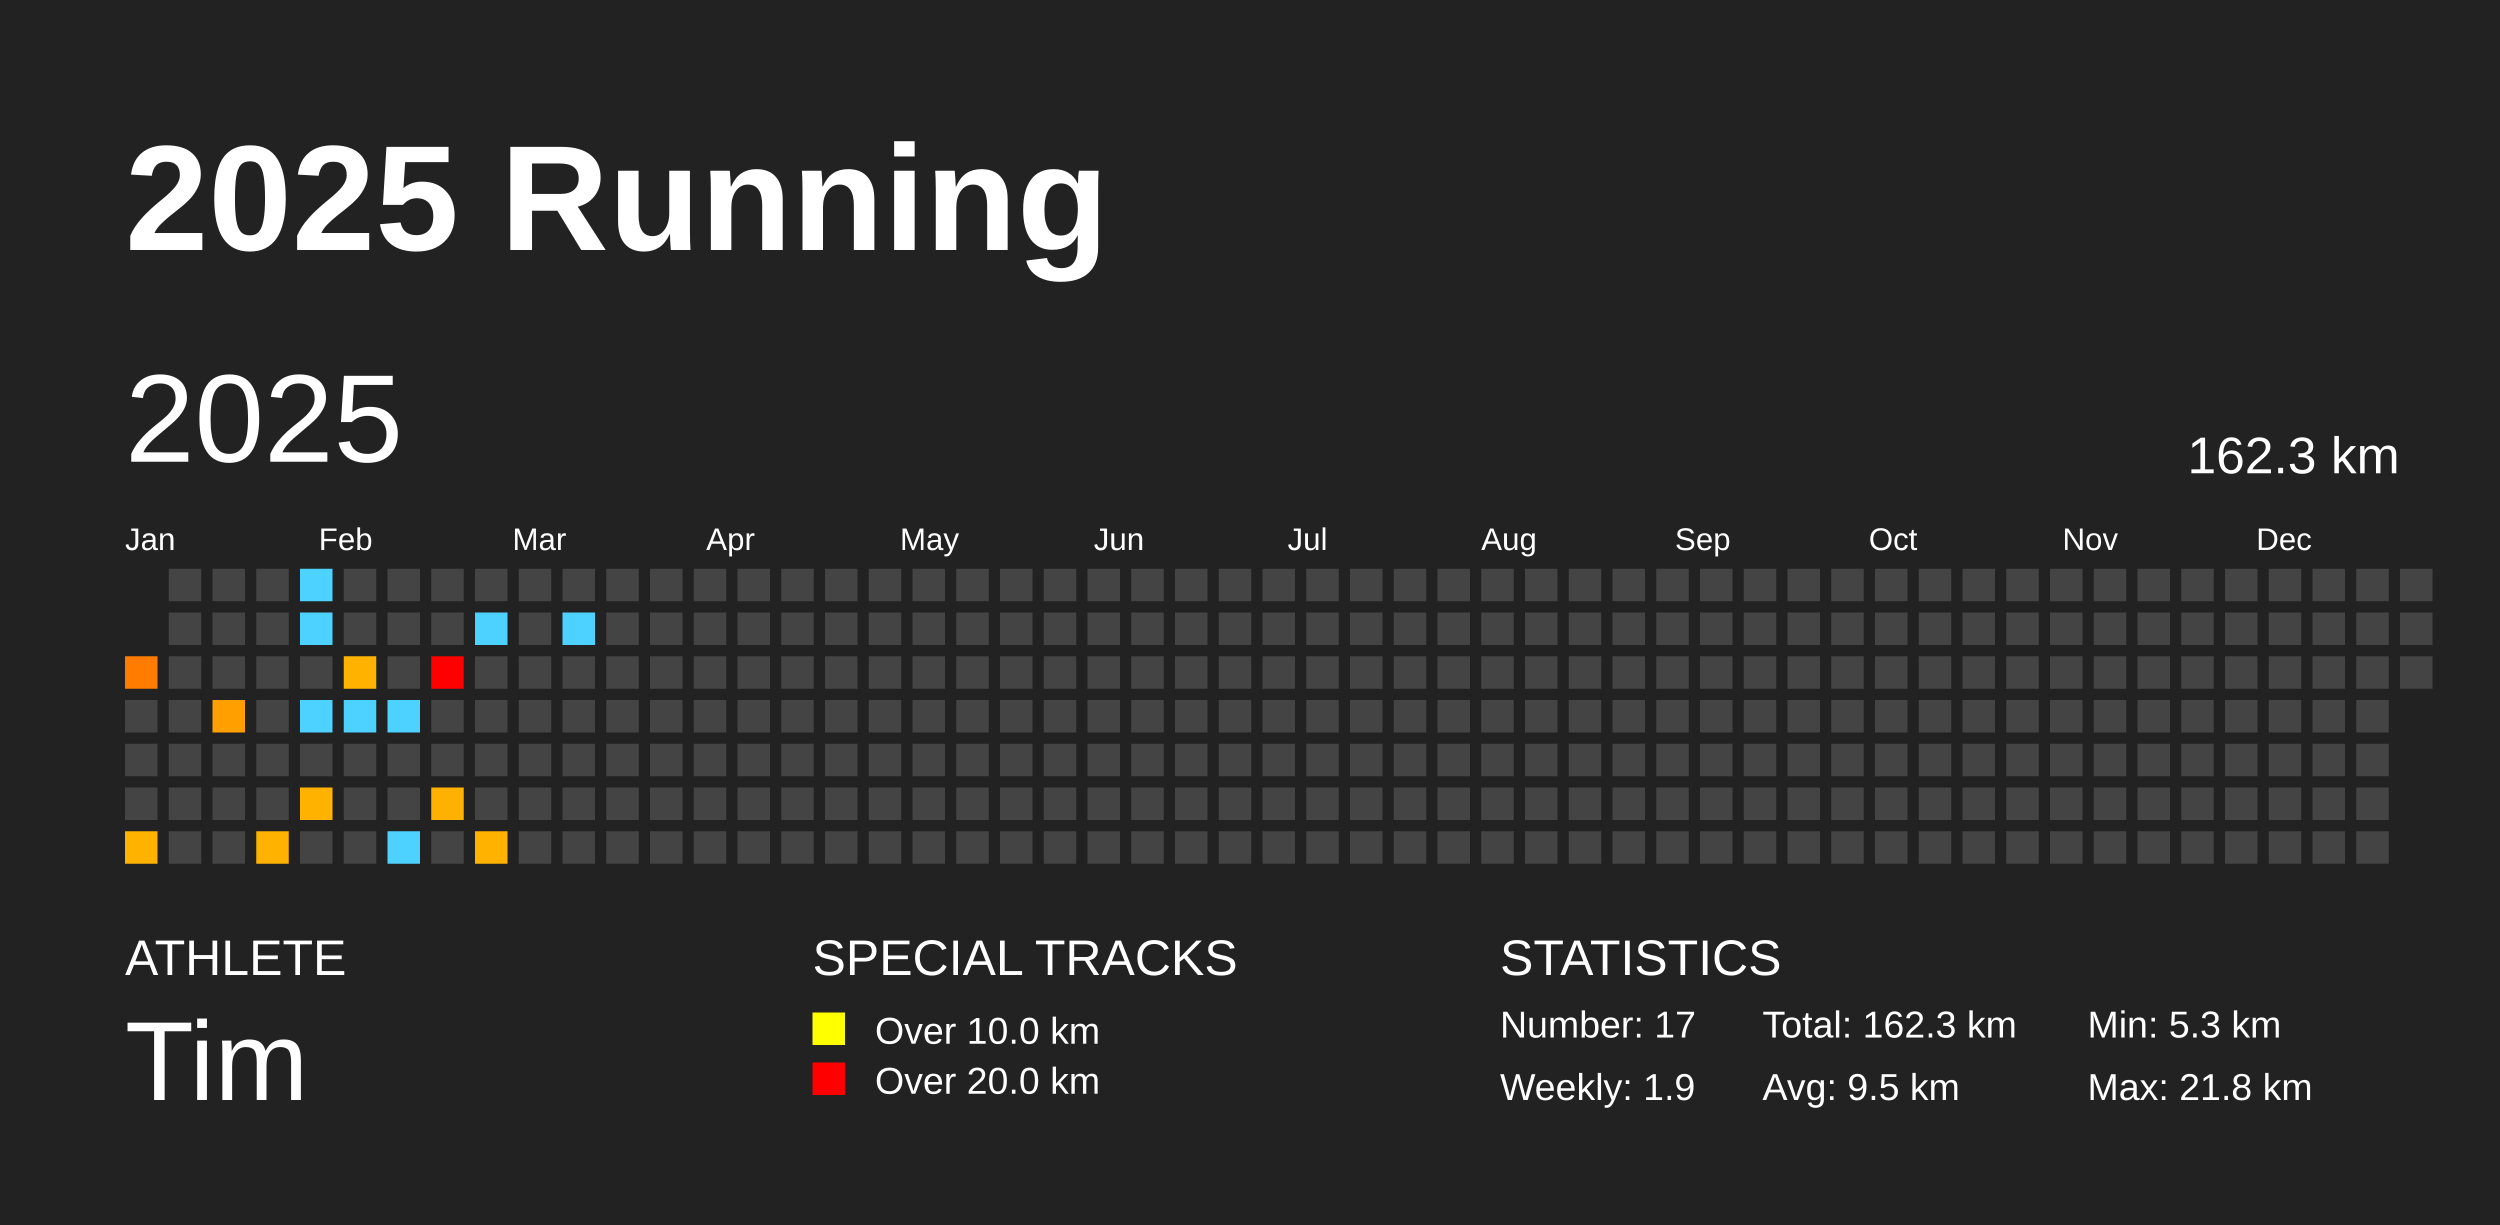
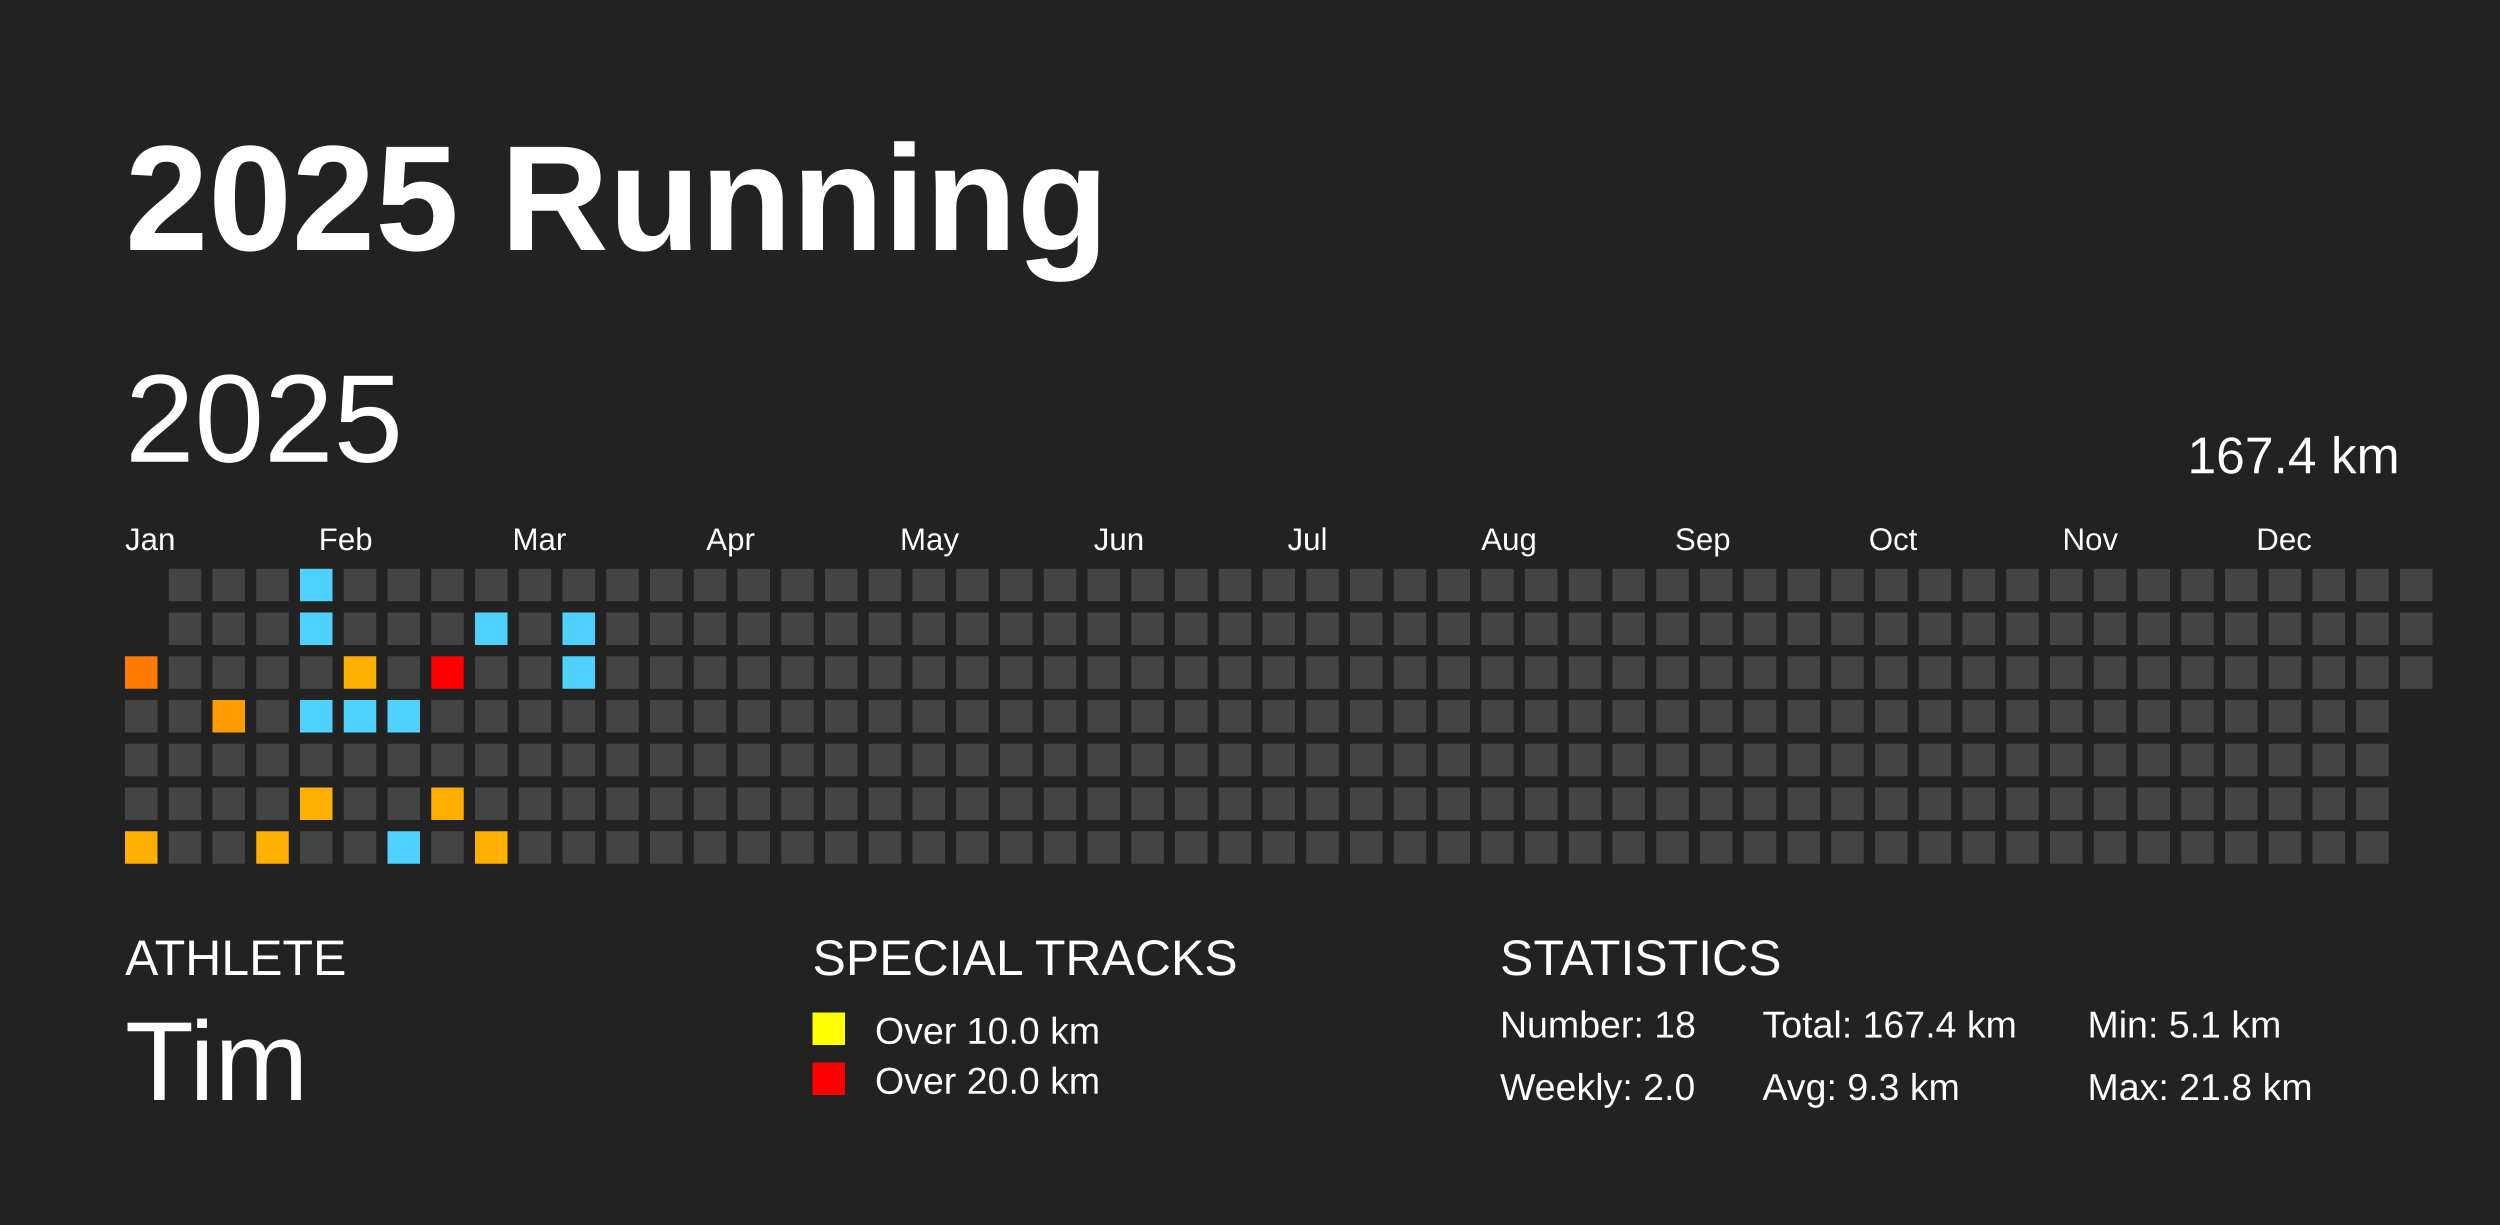
<svg xmlns="http://www.w3.org/2000/svg" baseProfile="full" height="98mm" version="1.1" viewBox="0,0,200,98" width="200mm">
  <defs />
  <rect fill="#222222" height="98" width="200" x="0" y="0" />
  <text fill="#FFFFFF" style="font-size:12px; font-family:Arial; font-weight:bold;" x="10" y="20">2025 Running</text>
  <text fill="#FFFFFF" style="font-size:4px; font-family:Arial" x="10" y="78">ATHLETE</text>
  <text fill="#FFFFFF" style="font-size:9px; font-family:Arial" x="10" y="88">Tim</text>
  <text fill="#FFFFFF" style="font-size:4px; font-family:Arial" x="65" y="78">SPECIAL TRACKS</text>
  <rect fill="yellow" height="2.6" width="2.6" x="65" y="81" />
  <text fill="#FFFFFF" style="font-size:3px; font-family:Arial" x="70" y="83.5">Over 10.0 km</text>
  <rect fill="red" height="2.6" width="2.6" x="65" y="85" />
  <text fill="#FFFFFF" style="font-size:3px; font-family:Arial" x="70" y="87.5">Over 20.0 km</text>
  <text fill="#FFFFFF" style="font-size:4px; font-family:Arial" x="120" y="78">STATISTICS</text>
-   <text fill="#FFFFFF" style="font-size:3px; font-family:Arial" x="120" y="83">Number: 17</text>
-   <text fill="#FFFFFF" style="font-size:3px; font-family:Arial" x="120" y="88">Weekly: 1.9</text>
-   <text fill="#FFFFFF" style="font-size:3px; font-family:Arial" x="141" y="83">Total: 162.3 km</text>
-   <text fill="#FFFFFF" style="font-size:3px; font-family:Arial" x="141" y="88">Avg: 9.5 km</text>
-   <text fill="#FFFFFF" style="font-size:3px; font-family:Arial" x="167" y="83">Min: 5.3 km</text>
+   <text fill="#FFFFFF" style="font-size:3px; font-family:Arial" x="120" y="83">Number: 18</text>
+   <text fill="#FFFFFF" style="font-size:3px; font-family:Arial" x="120" y="88">Weekly: 2.0</text>
+   <text fill="#FFFFFF" style="font-size:3px; font-family:Arial" x="141" y="83">Total: 167.4 km</text>
+   <text fill="#FFFFFF" style="font-size:3px; font-family:Arial" x="141" y="88">Avg: 9.3 km</text>
+   <text fill="#FFFFFF" style="font-size:3px; font-family:Arial" x="167" y="83">Min: 5.1 km</text>
  <text fill="#FFFFFF" style="font-size:3px; font-family:Arial" x="167" y="88">Max: 21.8 km</text>
  <text dominant-baseline="hanging" fill="#FFFFFF" style="font-size:10.0px; font-family:Arial;" x="10" y="30">2025</text>
-   <text dominant-baseline="hanging" fill="#FFFFFF" style="font-size:4.125px; font-family:Arial;" x="175" y="35">162.3 km</text>
+   <text dominant-baseline="hanging" fill="#FFFFFF" style="font-size:4.125px; font-family:Arial;" x="175" y="35">167.4 km</text>
  <text fill="#FFFFFF" style="font-size:2.5px; font-family:Arial" x="10.0" y="44">Jan</text>
  <text fill="#FFFFFF" style="font-size:2.5px; font-family:Arial" x="25.5" y="44">Feb</text>
  <text fill="#FFFFFF" style="font-size:2.5px; font-family:Arial" x="41.0" y="44">Mar</text>
  <text fill="#FFFFFF" style="font-size:2.5px; font-family:Arial" x="56.5" y="44">Apr</text>
  <text fill="#FFFFFF" style="font-size:2.5px; font-family:Arial" x="72.0" y="44">May</text>
  <text fill="#FFFFFF" style="font-size:2.5px; font-family:Arial" x="87.5" y="44">Jun</text>
  <text fill="#FFFFFF" style="font-size:2.5px; font-family:Arial" x="103.0" y="44">Jul</text>
  <text fill="#FFFFFF" style="font-size:2.5px; font-family:Arial" x="118.5" y="44">Aug</text>
  <text fill="#FFFFFF" style="font-size:2.5px; font-family:Arial" x="134.0" y="44">Sep</text>
  <text fill="#FFFFFF" style="font-size:2.5px; font-family:Arial" x="149.5" y="44">Oct</text>
  <text fill="#FFFFFF" style="font-size:2.5px; font-family:Arial" x="165.0" y="44">Nov</text>
  <text fill="#FFFFFF" style="font-size:2.5px; font-family:Arial" x="180.5" y="44">Dec</text>
-   <rect fill="#ff7c00" height="2.6" width="2.6" x="10.0" y="52.5" />
+   <rect fill="#ff7a00" height="2.6" width="2.6" x="10.0" y="52.5" />
  <rect fill="#444444" height="2.6" width="2.6" x="10.0" y="56.0" />
  <rect fill="#444444" height="2.6" width="2.6" x="10.0" y="59.5" />
  <rect fill="#444444" height="2.6" width="2.6" x="10.0" y="63.0" />
-   <rect fill="#ffb200" height="2.6" width="2.6" x="10.0" y="66.5" />
+   <rect fill="#ffaf00" height="2.6" width="2.6" x="10.0" y="66.5" />
  <rect fill="#444444" height="2.6" width="2.6" x="13.5" y="45.5" />
  <rect fill="#444444" height="2.6" width="2.6" x="13.5" y="49.0" />
  <rect fill="#444444" height="2.6" width="2.6" x="13.5" y="52.5" />
  <rect fill="#444444" height="2.6" width="2.6" x="13.5" y="56.0" />
  <rect fill="#444444" height="2.6" width="2.6" x="13.5" y="59.5" />
  <rect fill="#444444" height="2.6" width="2.6" x="13.5" y="63.0" />
  <rect fill="#444444" height="2.6" width="2.6" x="13.5" y="66.5" />
  <rect fill="#444444" height="2.6" width="2.6" x="17.0" y="45.5" />
  <rect fill="#444444" height="2.6" width="2.6" x="17.0" y="49.0" />
  <rect fill="#444444" height="2.6" width="2.6" x="17.0" y="52.5" />
-   <rect fill="#ff9f00" height="2.6" width="2.6" x="17.0" y="56.0" />
+   <rect fill="#ff9c00" height="2.6" width="2.6" x="17.0" y="56.0" />
  <rect fill="#444444" height="2.6" width="2.6" x="17.0" y="59.5" />
  <rect fill="#444444" height="2.6" width="2.6" x="17.0" y="63.0" />
  <rect fill="#444444" height="2.6" width="2.6" x="17.0" y="66.5" />
  <rect fill="#444444" height="2.6" width="2.6" x="20.5" y="45.5" />
  <rect fill="#444444" height="2.6" width="2.6" x="20.5" y="49.0" />
  <rect fill="#444444" height="2.6" width="2.6" x="20.5" y="52.5" />
  <rect fill="#444444" height="2.6" width="2.6" x="20.5" y="56.0" />
  <rect fill="#444444" height="2.6" width="2.6" x="20.5" y="59.5" />
  <rect fill="#444444" height="2.6" width="2.6" x="20.5" y="63.0" />
-   <rect fill="#ffb200" height="2.6" width="2.6" x="20.5" y="66.5" />
+   <rect fill="#ffaf00" height="2.6" width="2.6" x="20.5" y="66.5" />
  <rect fill="#4dd2ff" height="2.6" width="2.6" x="24.0" y="45.5" />
  <rect fill="#4dd2ff" height="2.6" width="2.6" x="24.0" y="49.0" />
  <rect fill="#444444" height="2.6" width="2.6" x="24.0" y="52.5" />
  <rect fill="#4dd2ff" height="2.6" width="2.6" x="24.0" y="56.0" />
  <rect fill="#444444" height="2.6" width="2.6" x="24.0" y="59.5" />
-   <rect fill="#ffb300" height="2.6" width="2.6" x="24.0" y="63.0" />
+   <rect fill="#ffb000" height="2.6" width="2.6" x="24.0" y="63.0" />
  <rect fill="#444444" height="2.6" width="2.6" x="24.0" y="66.5" />
  <rect fill="#444444" height="2.6" width="2.6" x="27.5" y="45.5" />
  <rect fill="#444444" height="2.6" width="2.6" x="27.5" y="49.0" />
-   <rect fill="#ffb300" height="2.6" width="2.6" x="27.5" y="52.5" />
+   <rect fill="#ffb000" height="2.6" width="2.6" x="27.5" y="52.5" />
  <rect fill="#4dd2ff" height="2.6" width="2.6" x="27.5" y="56.0" />
  <rect fill="#444444" height="2.6" width="2.6" x="27.5" y="59.5" />
  <rect fill="#444444" height="2.6" width="2.6" x="27.5" y="63.0" />
  <rect fill="#444444" height="2.6" width="2.6" x="27.5" y="66.5" />
  <rect fill="#444444" height="2.6" width="2.6" x="31.0" y="45.5" />
  <rect fill="#444444" height="2.6" width="2.6" x="31.0" y="49.0" />
  <rect fill="#444444" height="2.6" width="2.6" x="31.0" y="52.5" />
  <rect fill="#4dd2ff" height="2.6" width="2.6" x="31.0" y="56.0" />
  <rect fill="#444444" height="2.6" width="2.6" x="31.0" y="59.5" />
  <rect fill="#444444" height="2.6" width="2.6" x="31.0" y="63.0" />
  <rect fill="#4dd2ff" height="2.6" width="2.6" x="31.0" y="66.5" />
  <rect fill="#444444" height="2.6" width="2.6" x="34.5" y="45.5" />
  <rect fill="#444444" height="2.6" width="2.6" x="34.5" y="49.0" />
  <rect fill="red" height="2.6" width="2.6" x="34.5" y="52.5" />
  <rect fill="#444444" height="2.6" width="2.6" x="34.5" y="56.0" />
  <rect fill="#444444" height="2.6" width="2.6" x="34.5" y="59.5" />
-   <rect fill="#ffb100" height="2.6" width="2.6" x="34.5" y="63.0" />
+   <rect fill="#ffae00" height="2.6" width="2.6" x="34.5" y="63.0" />
  <rect fill="#444444" height="2.6" width="2.6" x="34.5" y="66.5" />
  <rect fill="#444444" height="2.6" width="2.6" x="38.0" y="45.5" />
  <rect fill="#4dd2ff" height="2.6" width="2.6" x="38.0" y="49.0" />
  <rect fill="#444444" height="2.6" width="2.6" x="38.0" y="52.5" />
  <rect fill="#444444" height="2.6" width="2.6" x="38.0" y="56.0" />
  <rect fill="#444444" height="2.6" width="2.6" x="38.0" y="59.5" />
  <rect fill="#444444" height="2.6" width="2.6" x="38.0" y="63.0" />
-   <rect fill="#ffb200" height="2.6" width="2.6" x="38.0" y="66.5" />
+   <rect fill="#ffaf00" height="2.6" width="2.6" x="38.0" y="66.5" />
  <rect fill="#444444" height="2.6" width="2.6" x="41.5" y="45.5" />
  <rect fill="#444444" height="2.6" width="2.6" x="41.5" y="49.0" />
  <rect fill="#444444" height="2.6" width="2.6" x="41.5" y="52.5" />
  <rect fill="#444444" height="2.6" width="2.6" x="41.5" y="56.0" />
  <rect fill="#444444" height="2.6" width="2.6" x="41.5" y="59.5" />
  <rect fill="#444444" height="2.6" width="2.6" x="41.5" y="63.0" />
  <rect fill="#444444" height="2.6" width="2.6" x="41.5" y="66.5" />
  <rect fill="#444444" height="2.6" width="2.6" x="45.0" y="45.5" />
  <rect fill="#4dd2ff" height="2.6" width="2.6" x="45.0" y="49.0" />
-   <rect fill="#444444" height="2.6" width="2.6" x="45.0" y="52.5" />
+   <rect fill="#4dd2ff" height="2.6" width="2.6" x="45.0" y="52.5" />
  <rect fill="#444444" height="2.6" width="2.6" x="45.0" y="56.0" />
  <rect fill="#444444" height="2.6" width="2.6" x="45.0" y="59.5" />
  <rect fill="#444444" height="2.6" width="2.6" x="45.0" y="63.0" />
  <rect fill="#444444" height="2.6" width="2.6" x="45.0" y="66.5" />
  <rect fill="#444444" height="2.6" width="2.6" x="48.5" y="45.5" />
  <rect fill="#444444" height="2.6" width="2.6" x="48.5" y="49.0" />
  <rect fill="#444444" height="2.6" width="2.6" x="48.5" y="52.5" />
  <rect fill="#444444" height="2.6" width="2.6" x="48.5" y="56.0" />
  <rect fill="#444444" height="2.6" width="2.6" x="48.5" y="59.5" />
  <rect fill="#444444" height="2.6" width="2.6" x="48.5" y="63.0" />
  <rect fill="#444444" height="2.6" width="2.6" x="48.5" y="66.5" />
  <rect fill="#444444" height="2.6" width="2.6" x="52.0" y="45.5" />
  <rect fill="#444444" height="2.6" width="2.6" x="52.0" y="49.0" />
  <rect fill="#444444" height="2.6" width="2.6" x="52.0" y="52.5" />
  <rect fill="#444444" height="2.6" width="2.6" x="52.0" y="56.0" />
  <rect fill="#444444" height="2.6" width="2.6" x="52.0" y="59.5" />
  <rect fill="#444444" height="2.6" width="2.6" x="52.0" y="63.0" />
  <rect fill="#444444" height="2.6" width="2.6" x="52.0" y="66.5" />
  <rect fill="#444444" height="2.6" width="2.6" x="55.5" y="45.5" />
  <rect fill="#444444" height="2.6" width="2.6" x="55.5" y="49.0" />
  <rect fill="#444444" height="2.6" width="2.6" x="55.5" y="52.5" />
  <rect fill="#444444" height="2.6" width="2.6" x="55.5" y="56.0" />
  <rect fill="#444444" height="2.6" width="2.6" x="55.5" y="59.5" />
  <rect fill="#444444" height="2.6" width="2.6" x="55.5" y="63.0" />
  <rect fill="#444444" height="2.6" width="2.6" x="55.5" y="66.5" />
  <rect fill="#444444" height="2.6" width="2.6" x="59.0" y="45.5" />
  <rect fill="#444444" height="2.6" width="2.6" x="59.0" y="49.0" />
  <rect fill="#444444" height="2.6" width="2.6" x="59.0" y="52.5" />
  <rect fill="#444444" height="2.6" width="2.6" x="59.0" y="56.0" />
  <rect fill="#444444" height="2.6" width="2.6" x="59.0" y="59.5" />
  <rect fill="#444444" height="2.6" width="2.6" x="59.0" y="63.0" />
  <rect fill="#444444" height="2.6" width="2.6" x="59.0" y="66.5" />
  <rect fill="#444444" height="2.6" width="2.6" x="62.5" y="45.5" />
  <rect fill="#444444" height="2.6" width="2.6" x="62.5" y="49.0" />
  <rect fill="#444444" height="2.6" width="2.6" x="62.5" y="52.5" />
  <rect fill="#444444" height="2.6" width="2.6" x="62.5" y="56.0" />
  <rect fill="#444444" height="2.6" width="2.6" x="62.5" y="59.5" />
  <rect fill="#444444" height="2.6" width="2.6" x="62.5" y="63.0" />
  <rect fill="#444444" height="2.6" width="2.6" x="62.5" y="66.5" />
  <rect fill="#444444" height="2.6" width="2.6" x="66.0" y="45.5" />
  <rect fill="#444444" height="2.6" width="2.6" x="66.0" y="49.0" />
  <rect fill="#444444" height="2.6" width="2.6" x="66.0" y="52.5" />
  <rect fill="#444444" height="2.6" width="2.6" x="66.0" y="56.0" />
  <rect fill="#444444" height="2.6" width="2.6" x="66.0" y="59.5" />
  <rect fill="#444444" height="2.6" width="2.6" x="66.0" y="63.0" />
  <rect fill="#444444" height="2.6" width="2.6" x="66.0" y="66.5" />
  <rect fill="#444444" height="2.6" width="2.6" x="69.5" y="45.5" />
  <rect fill="#444444" height="2.6" width="2.6" x="69.5" y="49.0" />
  <rect fill="#444444" height="2.6" width="2.6" x="69.5" y="52.5" />
  <rect fill="#444444" height="2.6" width="2.6" x="69.5" y="56.0" />
  <rect fill="#444444" height="2.6" width="2.6" x="69.5" y="59.5" />
  <rect fill="#444444" height="2.6" width="2.6" x="69.5" y="63.0" />
  <rect fill="#444444" height="2.6" width="2.6" x="69.5" y="66.5" />
  <rect fill="#444444" height="2.6" width="2.6" x="73.0" y="45.5" />
  <rect fill="#444444" height="2.6" width="2.6" x="73.0" y="49.0" />
  <rect fill="#444444" height="2.6" width="2.6" x="73.0" y="52.5" />
  <rect fill="#444444" height="2.6" width="2.6" x="73.0" y="56.0" />
  <rect fill="#444444" height="2.6" width="2.6" x="73.0" y="59.5" />
  <rect fill="#444444" height="2.6" width="2.6" x="73.0" y="63.0" />
  <rect fill="#444444" height="2.6" width="2.6" x="73.0" y="66.5" />
  <rect fill="#444444" height="2.6" width="2.6" x="76.5" y="45.5" />
  <rect fill="#444444" height="2.6" width="2.6" x="76.5" y="49.0" />
  <rect fill="#444444" height="2.6" width="2.6" x="76.5" y="52.5" />
  <rect fill="#444444" height="2.6" width="2.6" x="76.5" y="56.0" />
  <rect fill="#444444" height="2.6" width="2.6" x="76.5" y="59.5" />
  <rect fill="#444444" height="2.6" width="2.6" x="76.5" y="63.0" />
  <rect fill="#444444" height="2.6" width="2.6" x="76.5" y="66.5" />
  <rect fill="#444444" height="2.6" width="2.6" x="80.0" y="45.5" />
  <rect fill="#444444" height="2.6" width="2.6" x="80.0" y="49.0" />
  <rect fill="#444444" height="2.6" width="2.6" x="80.0" y="52.5" />
  <rect fill="#444444" height="2.6" width="2.6" x="80.0" y="56.0" />
  <rect fill="#444444" height="2.6" width="2.6" x="80.0" y="59.5" />
  <rect fill="#444444" height="2.6" width="2.6" x="80.0" y="63.0" />
  <rect fill="#444444" height="2.6" width="2.6" x="80.0" y="66.5" />
  <rect fill="#444444" height="2.6" width="2.6" x="83.5" y="45.5" />
  <rect fill="#444444" height="2.6" width="2.6" x="83.5" y="49.0" />
  <rect fill="#444444" height="2.6" width="2.6" x="83.5" y="52.5" />
  <rect fill="#444444" height="2.6" width="2.6" x="83.5" y="56.0" />
  <rect fill="#444444" height="2.6" width="2.6" x="83.5" y="59.5" />
  <rect fill="#444444" height="2.6" width="2.6" x="83.5" y="63.0" />
  <rect fill="#444444" height="2.6" width="2.6" x="83.5" y="66.5" />
  <rect fill="#444444" height="2.6" width="2.6" x="87.0" y="45.5" />
  <rect fill="#444444" height="2.6" width="2.6" x="87.0" y="49.0" />
  <rect fill="#444444" height="2.6" width="2.6" x="87.0" y="52.5" />
  <rect fill="#444444" height="2.6" width="2.6" x="87.0" y="56.0" />
  <rect fill="#444444" height="2.6" width="2.6" x="87.0" y="59.5" />
  <rect fill="#444444" height="2.6" width="2.6" x="87.0" y="63.0" />
  <rect fill="#444444" height="2.6" width="2.6" x="87.0" y="66.5" />
  <rect fill="#444444" height="2.6" width="2.6" x="90.5" y="45.5" />
  <rect fill="#444444" height="2.6" width="2.6" x="90.5" y="49.0" />
  <rect fill="#444444" height="2.6" width="2.6" x="90.5" y="52.5" />
  <rect fill="#444444" height="2.6" width="2.6" x="90.5" y="56.0" />
  <rect fill="#444444" height="2.6" width="2.6" x="90.5" y="59.5" />
  <rect fill="#444444" height="2.6" width="2.6" x="90.5" y="63.0" />
  <rect fill="#444444" height="2.6" width="2.6" x="90.5" y="66.5" />
  <rect fill="#444444" height="2.6" width="2.6" x="94.0" y="45.5" />
  <rect fill="#444444" height="2.6" width="2.6" x="94.0" y="49.0" />
  <rect fill="#444444" height="2.6" width="2.6" x="94.0" y="52.5" />
  <rect fill="#444444" height="2.6" width="2.6" x="94.0" y="56.0" />
  <rect fill="#444444" height="2.6" width="2.6" x="94.0" y="59.5" />
  <rect fill="#444444" height="2.6" width="2.6" x="94.0" y="63.0" />
  <rect fill="#444444" height="2.6" width="2.6" x="94.0" y="66.5" />
  <rect fill="#444444" height="2.6" width="2.6" x="97.5" y="45.5" />
  <rect fill="#444444" height="2.6" width="2.6" x="97.5" y="49.0" />
  <rect fill="#444444" height="2.6" width="2.6" x="97.5" y="52.5" />
  <rect fill="#444444" height="2.6" width="2.6" x="97.5" y="56.0" />
  <rect fill="#444444" height="2.6" width="2.6" x="97.5" y="59.5" />
  <rect fill="#444444" height="2.6" width="2.6" x="97.5" y="63.0" />
  <rect fill="#444444" height="2.6" width="2.6" x="97.5" y="66.5" />
  <rect fill="#444444" height="2.6" width="2.6" x="101.0" y="45.5" />
  <rect fill="#444444" height="2.6" width="2.6" x="101.0" y="49.0" />
  <rect fill="#444444" height="2.6" width="2.6" x="101.0" y="52.5" />
  <rect fill="#444444" height="2.6" width="2.6" x="101.0" y="56.0" />
  <rect fill="#444444" height="2.6" width="2.6" x="101.0" y="59.5" />
  <rect fill="#444444" height="2.6" width="2.6" x="101.0" y="63.0" />
  <rect fill="#444444" height="2.6" width="2.6" x="101.0" y="66.5" />
  <rect fill="#444444" height="2.6" width="2.6" x="104.5" y="45.5" />
  <rect fill="#444444" height="2.6" width="2.6" x="104.5" y="49.0" />
  <rect fill="#444444" height="2.6" width="2.6" x="104.5" y="52.5" />
  <rect fill="#444444" height="2.6" width="2.6" x="104.5" y="56.0" />
  <rect fill="#444444" height="2.6" width="2.6" x="104.5" y="59.5" />
  <rect fill="#444444" height="2.6" width="2.6" x="104.5" y="63.0" />
  <rect fill="#444444" height="2.6" width="2.6" x="104.5" y="66.5" />
  <rect fill="#444444" height="2.6" width="2.6" x="108.0" y="45.5" />
  <rect fill="#444444" height="2.6" width="2.6" x="108.0" y="49.0" />
  <rect fill="#444444" height="2.6" width="2.6" x="108.0" y="52.5" />
  <rect fill="#444444" height="2.6" width="2.6" x="108.0" y="56.0" />
  <rect fill="#444444" height="2.6" width="2.6" x="108.0" y="59.5" />
  <rect fill="#444444" height="2.6" width="2.6" x="108.0" y="63.0" />
  <rect fill="#444444" height="2.6" width="2.6" x="108.0" y="66.5" />
  <rect fill="#444444" height="2.6" width="2.6" x="111.5" y="45.5" />
  <rect fill="#444444" height="2.6" width="2.6" x="111.5" y="49.0" />
  <rect fill="#444444" height="2.6" width="2.6" x="111.5" y="52.5" />
  <rect fill="#444444" height="2.6" width="2.6" x="111.5" y="56.0" />
  <rect fill="#444444" height="2.6" width="2.6" x="111.5" y="59.5" />
  <rect fill="#444444" height="2.6" width="2.6" x="111.5" y="63.0" />
  <rect fill="#444444" height="2.6" width="2.6" x="111.5" y="66.5" />
  <rect fill="#444444" height="2.6" width="2.6" x="115.0" y="45.5" />
  <rect fill="#444444" height="2.6" width="2.6" x="115.0" y="49.0" />
  <rect fill="#444444" height="2.6" width="2.6" x="115.0" y="52.5" />
  <rect fill="#444444" height="2.6" width="2.6" x="115.0" y="56.0" />
  <rect fill="#444444" height="2.6" width="2.6" x="115.0" y="59.5" />
  <rect fill="#444444" height="2.6" width="2.6" x="115.0" y="63.0" />
  <rect fill="#444444" height="2.6" width="2.6" x="115.0" y="66.5" />
  <rect fill="#444444" height="2.6" width="2.6" x="118.5" y="45.5" />
  <rect fill="#444444" height="2.6" width="2.6" x="118.5" y="49.0" />
  <rect fill="#444444" height="2.6" width="2.6" x="118.5" y="52.5" />
  <rect fill="#444444" height="2.6" width="2.6" x="118.5" y="56.0" />
  <rect fill="#444444" height="2.6" width="2.6" x="118.5" y="59.5" />
  <rect fill="#444444" height="2.6" width="2.6" x="118.5" y="63.0" />
  <rect fill="#444444" height="2.6" width="2.6" x="118.5" y="66.5" />
  <rect fill="#444444" height="2.6" width="2.6" x="122.0" y="45.5" />
  <rect fill="#444444" height="2.6" width="2.6" x="122.0" y="49.0" />
  <rect fill="#444444" height="2.6" width="2.6" x="122.0" y="52.5" />
  <rect fill="#444444" height="2.6" width="2.6" x="122.0" y="56.0" />
  <rect fill="#444444" height="2.6" width="2.6" x="122.0" y="59.5" />
  <rect fill="#444444" height="2.6" width="2.6" x="122.0" y="63.0" />
  <rect fill="#444444" height="2.6" width="2.6" x="122.0" y="66.5" />
  <rect fill="#444444" height="2.6" width="2.6" x="125.5" y="45.5" />
  <rect fill="#444444" height="2.6" width="2.6" x="125.5" y="49.0" />
  <rect fill="#444444" height="2.6" width="2.6" x="125.5" y="52.5" />
  <rect fill="#444444" height="2.6" width="2.6" x="125.5" y="56.0" />
  <rect fill="#444444" height="2.6" width="2.6" x="125.5" y="59.5" />
  <rect fill="#444444" height="2.6" width="2.6" x="125.5" y="63.0" />
  <rect fill="#444444" height="2.6" width="2.6" x="125.5" y="66.5" />
  <rect fill="#444444" height="2.6" width="2.6" x="129.0" y="45.5" />
  <rect fill="#444444" height="2.6" width="2.6" x="129.0" y="49.0" />
  <rect fill="#444444" height="2.6" width="2.6" x="129.0" y="52.5" />
  <rect fill="#444444" height="2.6" width="2.6" x="129.0" y="56.0" />
  <rect fill="#444444" height="2.6" width="2.6" x="129.0" y="59.5" />
  <rect fill="#444444" height="2.6" width="2.6" x="129.0" y="63.0" />
  <rect fill="#444444" height="2.6" width="2.6" x="129.0" y="66.5" />
  <rect fill="#444444" height="2.6" width="2.6" x="132.5" y="45.5" />
  <rect fill="#444444" height="2.6" width="2.6" x="132.5" y="49.0" />
  <rect fill="#444444" height="2.6" width="2.6" x="132.5" y="52.5" />
  <rect fill="#444444" height="2.6" width="2.6" x="132.5" y="56.0" />
  <rect fill="#444444" height="2.6" width="2.6" x="132.5" y="59.5" />
  <rect fill="#444444" height="2.6" width="2.6" x="132.5" y="63.0" />
  <rect fill="#444444" height="2.6" width="2.6" x="132.5" y="66.5" />
  <rect fill="#444444" height="2.6" width="2.6" x="136.0" y="45.5" />
  <rect fill="#444444" height="2.6" width="2.6" x="136.0" y="49.0" />
  <rect fill="#444444" height="2.6" width="2.6" x="136.0" y="52.5" />
  <rect fill="#444444" height="2.6" width="2.6" x="136.0" y="56.0" />
  <rect fill="#444444" height="2.6" width="2.6" x="136.0" y="59.5" />
  <rect fill="#444444" height="2.6" width="2.6" x="136.0" y="63.0" />
  <rect fill="#444444" height="2.6" width="2.6" x="136.0" y="66.5" />
  <rect fill="#444444" height="2.6" width="2.6" x="139.5" y="45.5" />
  <rect fill="#444444" height="2.6" width="2.6" x="139.5" y="49.0" />
  <rect fill="#444444" height="2.6" width="2.6" x="139.5" y="52.5" />
  <rect fill="#444444" height="2.6" width="2.6" x="139.5" y="56.0" />
  <rect fill="#444444" height="2.6" width="2.6" x="139.5" y="59.5" />
  <rect fill="#444444" height="2.6" width="2.6" x="139.5" y="63.0" />
  <rect fill="#444444" height="2.6" width="2.6" x="139.5" y="66.5" />
  <rect fill="#444444" height="2.6" width="2.6" x="143.0" y="45.5" />
  <rect fill="#444444" height="2.6" width="2.6" x="143.0" y="49.0" />
  <rect fill="#444444" height="2.6" width="2.6" x="143.0" y="52.5" />
  <rect fill="#444444" height="2.6" width="2.6" x="143.0" y="56.0" />
  <rect fill="#444444" height="2.6" width="2.6" x="143.0" y="59.5" />
  <rect fill="#444444" height="2.6" width="2.6" x="143.0" y="63.0" />
  <rect fill="#444444" height="2.6" width="2.6" x="143.0" y="66.5" />
  <rect fill="#444444" height="2.6" width="2.6" x="146.5" y="45.5" />
  <rect fill="#444444" height="2.6" width="2.6" x="146.5" y="49.0" />
  <rect fill="#444444" height="2.6" width="2.6" x="146.5" y="52.5" />
  <rect fill="#444444" height="2.6" width="2.6" x="146.5" y="56.0" />
  <rect fill="#444444" height="2.6" width="2.6" x="146.5" y="59.5" />
  <rect fill="#444444" height="2.6" width="2.6" x="146.5" y="63.0" />
  <rect fill="#444444" height="2.6" width="2.6" x="146.5" y="66.5" />
  <rect fill="#444444" height="2.6" width="2.6" x="150.0" y="45.5" />
  <rect fill="#444444" height="2.6" width="2.6" x="150.0" y="49.0" />
  <rect fill="#444444" height="2.6" width="2.6" x="150.0" y="52.5" />
  <rect fill="#444444" height="2.6" width="2.6" x="150.0" y="56.0" />
  <rect fill="#444444" height="2.6" width="2.6" x="150.0" y="59.5" />
  <rect fill="#444444" height="2.6" width="2.6" x="150.0" y="63.0" />
  <rect fill="#444444" height="2.6" width="2.6" x="150.0" y="66.5" />
  <rect fill="#444444" height="2.6" width="2.6" x="153.5" y="45.5" />
  <rect fill="#444444" height="2.6" width="2.6" x="153.5" y="49.0" />
  <rect fill="#444444" height="2.6" width="2.6" x="153.5" y="52.5" />
  <rect fill="#444444" height="2.6" width="2.6" x="153.5" y="56.0" />
  <rect fill="#444444" height="2.6" width="2.6" x="153.5" y="59.5" />
  <rect fill="#444444" height="2.6" width="2.6" x="153.5" y="63.0" />
  <rect fill="#444444" height="2.6" width="2.6" x="153.5" y="66.5" />
  <rect fill="#444444" height="2.6" width="2.6" x="157.0" y="45.5" />
  <rect fill="#444444" height="2.6" width="2.6" x="157.0" y="49.0" />
  <rect fill="#444444" height="2.6" width="2.6" x="157.0" y="52.5" />
  <rect fill="#444444" height="2.6" width="2.6" x="157.0" y="56.0" />
  <rect fill="#444444" height="2.6" width="2.6" x="157.0" y="59.5" />
  <rect fill="#444444" height="2.6" width="2.6" x="157.0" y="63.0" />
  <rect fill="#444444" height="2.6" width="2.6" x="157.0" y="66.5" />
  <rect fill="#444444" height="2.6" width="2.6" x="160.5" y="45.5" />
  <rect fill="#444444" height="2.6" width="2.6" x="160.5" y="49.0" />
  <rect fill="#444444" height="2.6" width="2.6" x="160.5" y="52.5" />
  <rect fill="#444444" height="2.6" width="2.6" x="160.5" y="56.0" />
  <rect fill="#444444" height="2.6" width="2.6" x="160.5" y="59.5" />
  <rect fill="#444444" height="2.6" width="2.6" x="160.5" y="63.0" />
  <rect fill="#444444" height="2.6" width="2.6" x="160.5" y="66.5" />
  <rect fill="#444444" height="2.6" width="2.6" x="164.0" y="45.5" />
  <rect fill="#444444" height="2.6" width="2.6" x="164.0" y="49.0" />
  <rect fill="#444444" height="2.6" width="2.6" x="164.0" y="52.5" />
  <rect fill="#444444" height="2.6" width="2.6" x="164.0" y="56.0" />
  <rect fill="#444444" height="2.6" width="2.6" x="164.0" y="59.5" />
  <rect fill="#444444" height="2.6" width="2.6" x="164.0" y="63.0" />
  <rect fill="#444444" height="2.6" width="2.6" x="164.0" y="66.5" />
  <rect fill="#444444" height="2.6" width="2.6" x="167.5" y="45.5" />
  <rect fill="#444444" height="2.6" width="2.6" x="167.5" y="49.0" />
  <rect fill="#444444" height="2.6" width="2.6" x="167.5" y="52.5" />
  <rect fill="#444444" height="2.6" width="2.6" x="167.5" y="56.0" />
  <rect fill="#444444" height="2.6" width="2.6" x="167.5" y="59.5" />
  <rect fill="#444444" height="2.6" width="2.6" x="167.5" y="63.0" />
  <rect fill="#444444" height="2.6" width="2.6" x="167.5" y="66.5" />
  <rect fill="#444444" height="2.6" width="2.6" x="171.0" y="45.5" />
  <rect fill="#444444" height="2.6" width="2.6" x="171.0" y="49.0" />
  <rect fill="#444444" height="2.6" width="2.6" x="171.0" y="52.5" />
  <rect fill="#444444" height="2.6" width="2.6" x="171.0" y="56.0" />
  <rect fill="#444444" height="2.6" width="2.6" x="171.0" y="59.5" />
  <rect fill="#444444" height="2.6" width="2.6" x="171.0" y="63.0" />
  <rect fill="#444444" height="2.6" width="2.6" x="171.0" y="66.5" />
  <rect fill="#444444" height="2.6" width="2.6" x="174.5" y="45.5" />
  <rect fill="#444444" height="2.6" width="2.6" x="174.5" y="49.0" />
  <rect fill="#444444" height="2.6" width="2.6" x="174.5" y="52.5" />
  <rect fill="#444444" height="2.6" width="2.6" x="174.5" y="56.0" />
  <rect fill="#444444" height="2.6" width="2.6" x="174.5" y="59.5" />
  <rect fill="#444444" height="2.6" width="2.6" x="174.5" y="63.0" />
  <rect fill="#444444" height="2.6" width="2.6" x="174.5" y="66.5" />
  <rect fill="#444444" height="2.6" width="2.6" x="178.0" y="45.5" />
  <rect fill="#444444" height="2.6" width="2.6" x="178.0" y="49.0" />
  <rect fill="#444444" height="2.6" width="2.6" x="178.0" y="52.5" />
  <rect fill="#444444" height="2.6" width="2.6" x="178.0" y="56.0" />
  <rect fill="#444444" height="2.6" width="2.6" x="178.0" y="59.5" />
  <rect fill="#444444" height="2.6" width="2.6" x="178.0" y="63.0" />
  <rect fill="#444444" height="2.6" width="2.6" x="178.0" y="66.5" />
  <rect fill="#444444" height="2.6" width="2.6" x="181.5" y="45.5" />
  <rect fill="#444444" height="2.6" width="2.6" x="181.5" y="49.0" />
  <rect fill="#444444" height="2.6" width="2.6" x="181.5" y="52.5" />
  <rect fill="#444444" height="2.6" width="2.6" x="181.5" y="56.0" />
  <rect fill="#444444" height="2.6" width="2.6" x="181.5" y="59.5" />
  <rect fill="#444444" height="2.6" width="2.6" x="181.5" y="63.0" />
  <rect fill="#444444" height="2.6" width="2.6" x="181.5" y="66.5" />
  <rect fill="#444444" height="2.6" width="2.6" x="185.0" y="45.5" />
  <rect fill="#444444" height="2.6" width="2.6" x="185.0" y="49.0" />
  <rect fill="#444444" height="2.6" width="2.6" x="185.0" y="52.5" />
  <rect fill="#444444" height="2.6" width="2.6" x="185.0" y="56.0" />
  <rect fill="#444444" height="2.6" width="2.6" x="185.0" y="59.5" />
  <rect fill="#444444" height="2.6" width="2.6" x="185.0" y="63.0" />
  <rect fill="#444444" height="2.6" width="2.6" x="185.0" y="66.5" />
  <rect fill="#444444" height="2.6" width="2.6" x="188.5" y="45.5" />
  <rect fill="#444444" height="2.6" width="2.6" x="188.5" y="49.0" />
  <rect fill="#444444" height="2.6" width="2.6" x="188.5" y="52.5" />
  <rect fill="#444444" height="2.6" width="2.6" x="188.5" y="56.0" />
  <rect fill="#444444" height="2.6" width="2.6" x="188.5" y="59.5" />
  <rect fill="#444444" height="2.6" width="2.6" x="188.5" y="63.0" />
  <rect fill="#444444" height="2.6" width="2.6" x="188.5" y="66.5" />
  <rect fill="#444444" height="2.6" width="2.6" x="192.0" y="45.5" />
  <rect fill="#444444" height="2.6" width="2.6" x="192.0" y="49.0" />
  <rect fill="#444444" height="2.6" width="2.6" x="192.0" y="52.5" />
</svg>
